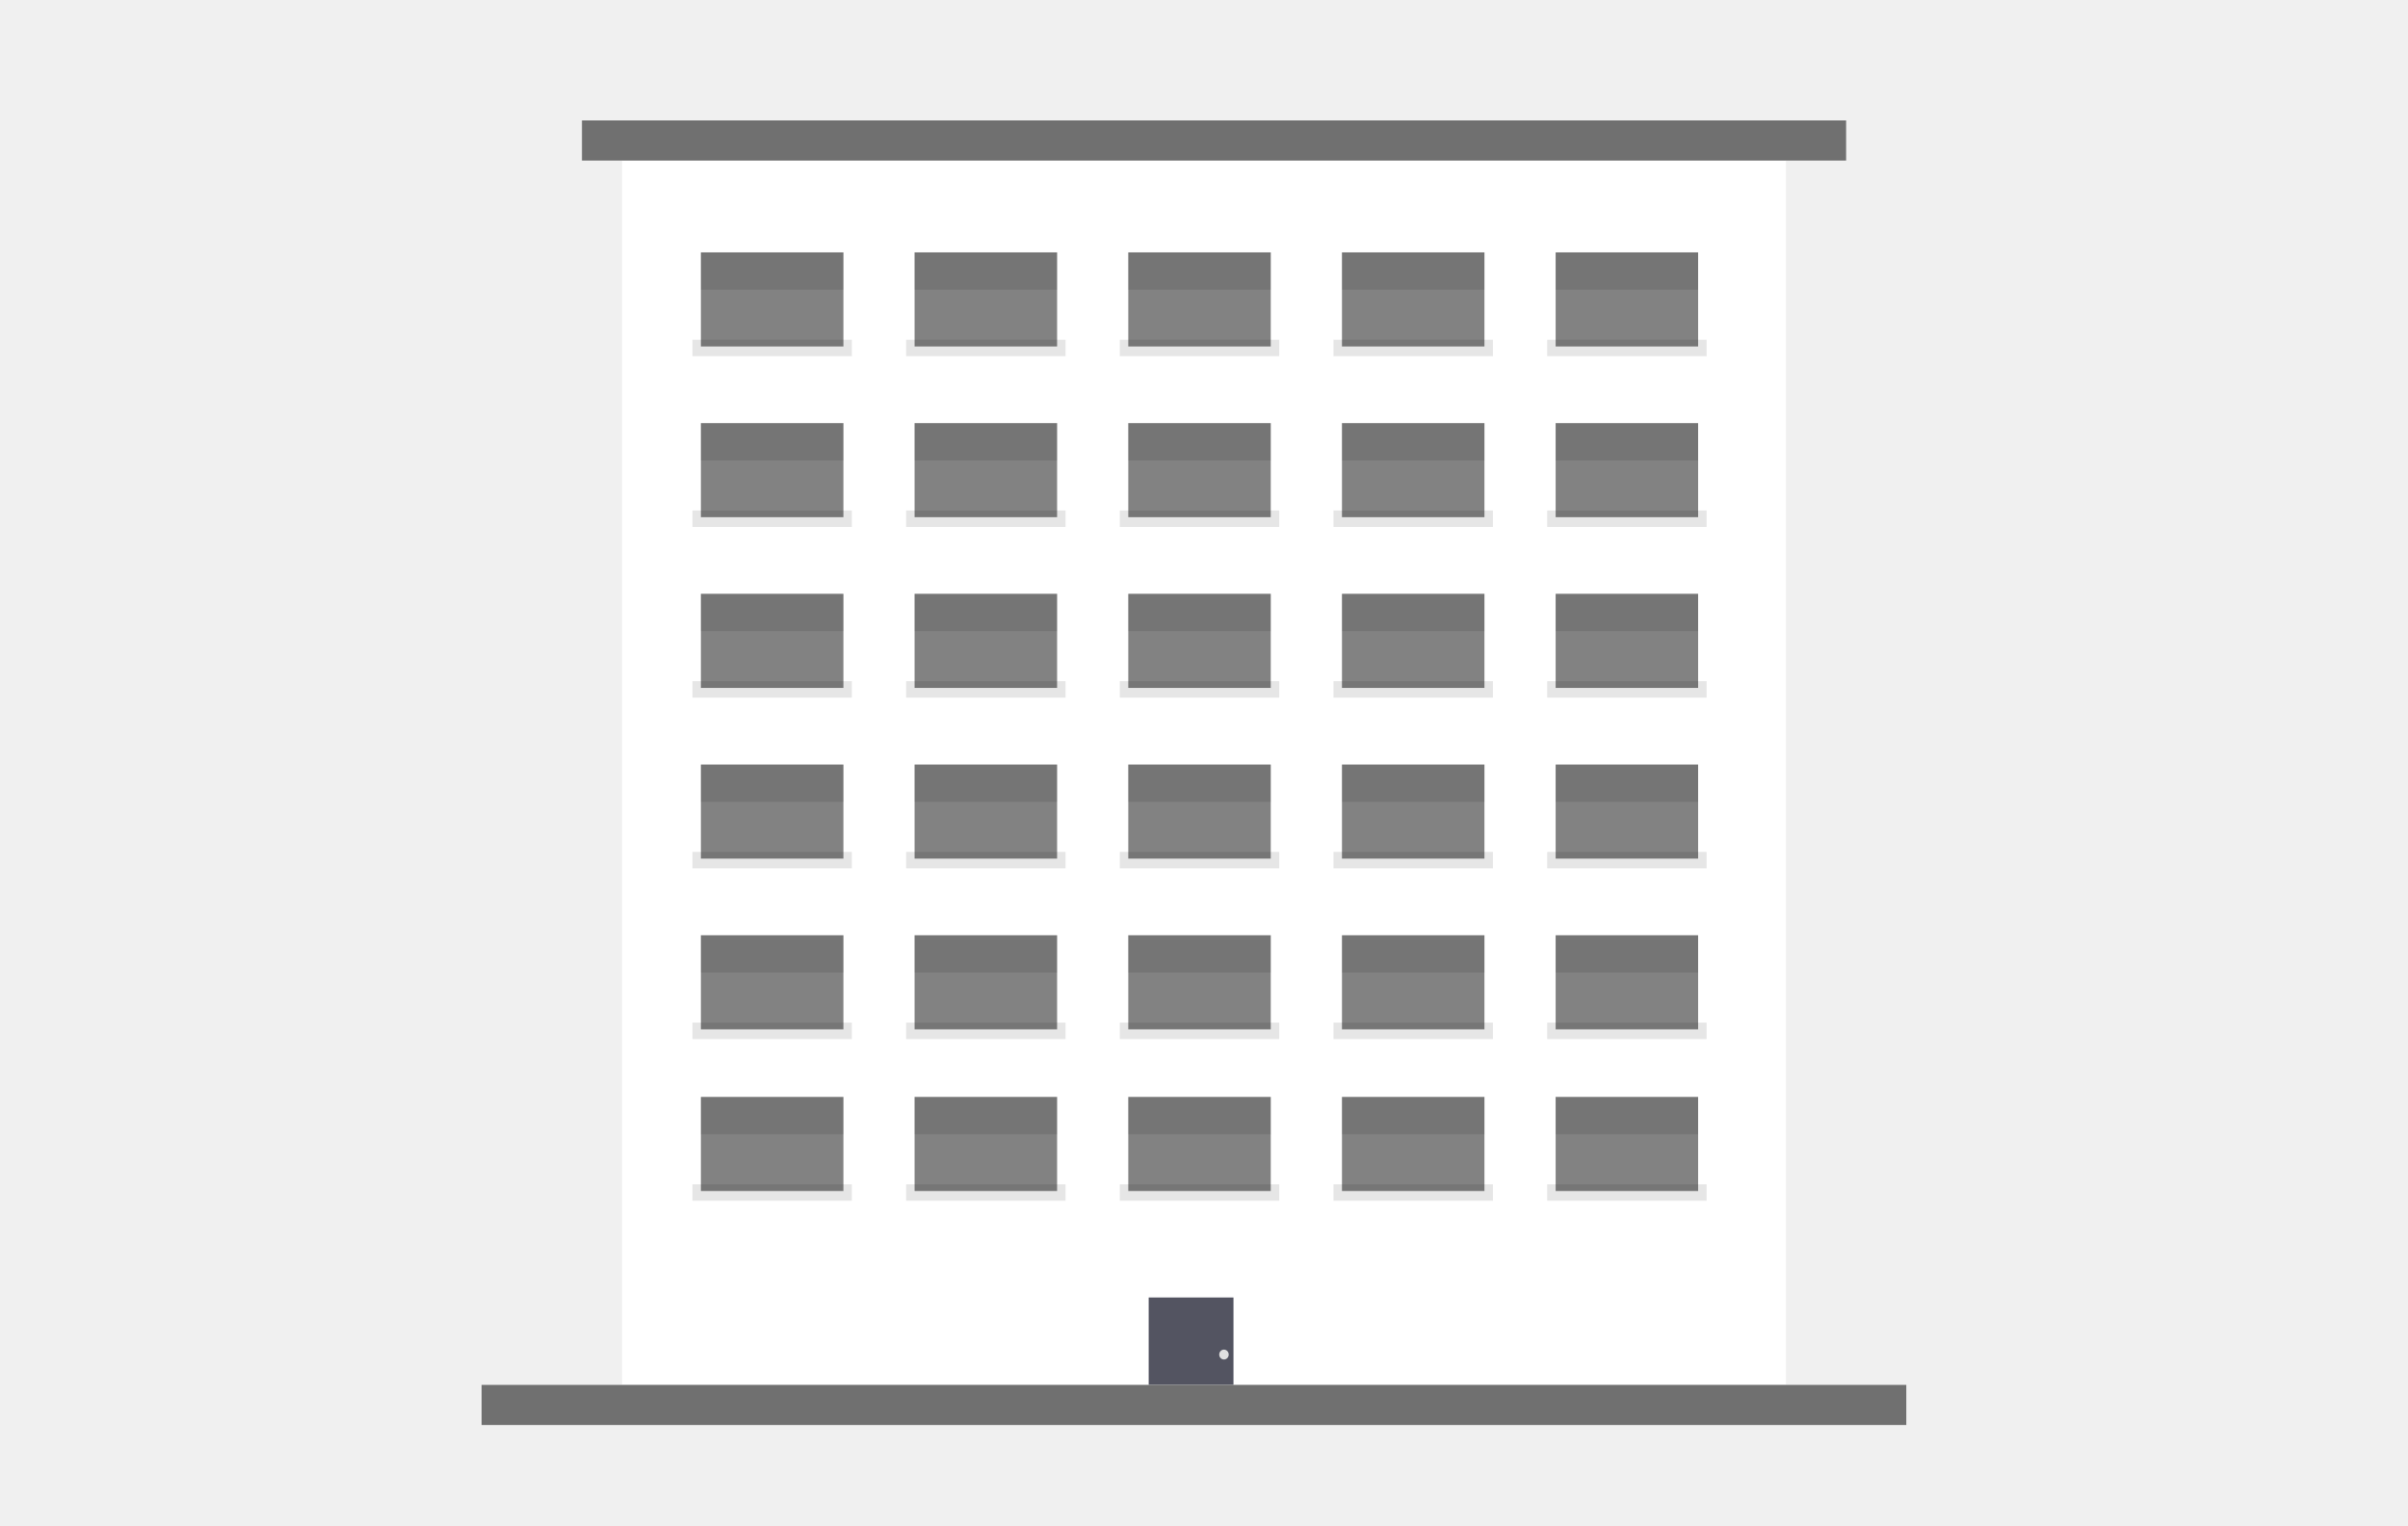
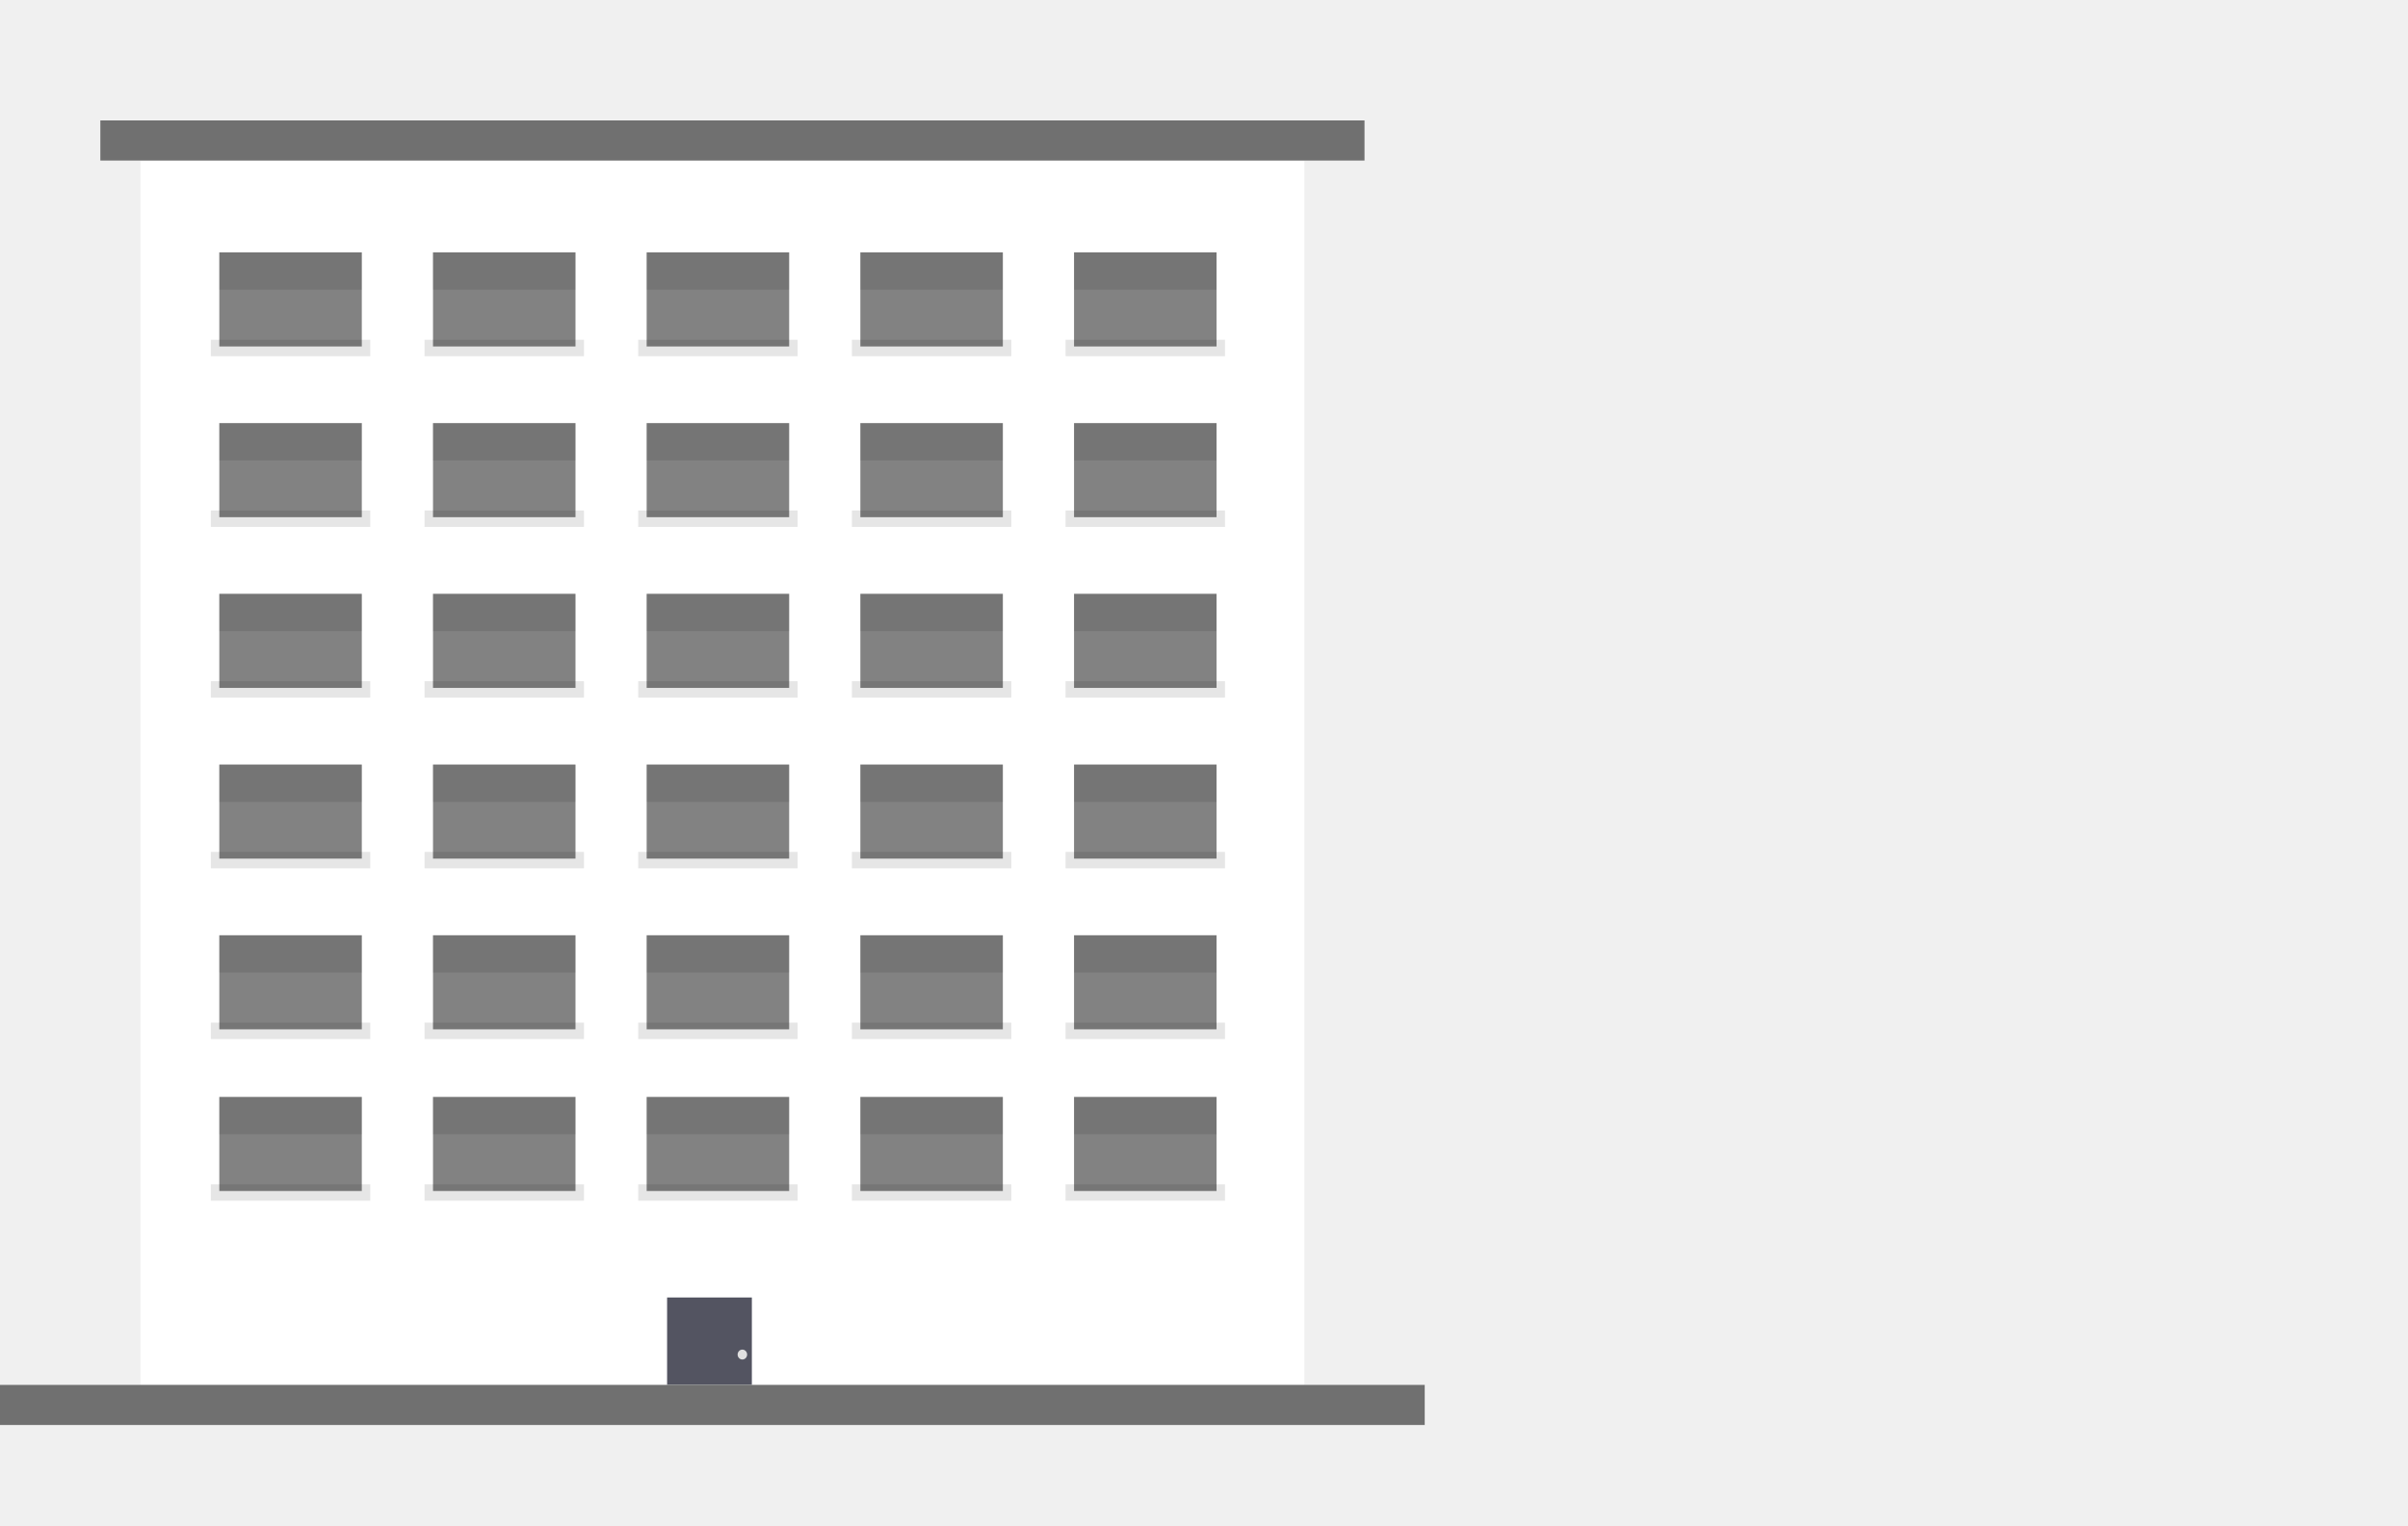
<svg xmlns="http://www.w3.org/2000/svg" width="120" height="76" viewBox="0 0 120 76">
  <defs>
    <clipPath id="clip-building-8">
      <rect width="120" height="76" />
    </clipPath>
  </defs>
  <g id="building-8" clip-path="url(#clip-building-8)">
-     <g id="Group_907" data-name="Group 907" transform="translate(20 -12)">
+     <g id="Group_907" data-name="Group 907" transform="translate(-4 -12)">
      <g id="Group_905" data-name="Group 905" transform="translate(2 1)">
        <g id="Group_871" data-name="Group 871" transform="translate(7 17)">
          <g id="Group_870" data-name="Group 870" transform="translate(0 -1)">
            <g id="Group_869" data-name="Group 869">
              <rect id="Rectangle_501" data-name="Rectangle 501" width="58" height="63.35" transform="translate(2 2)" fill="#fff" />
              <g id="Group_829" data-name="Group 829" transform="translate(28.244 59.646)">
                <g id="Group_732" data-name="Group 732" transform="translate(0 0)">
                  <g id="Group_737" data-name="Group 737">
                    <rect id="Rectangle_331" data-name="Rectangle 331" width="4.224" height="5.689" fill="#535461" />
                    <ellipse id="Ellipse_257" data-name="Ellipse 257" cx="0.237" cy="0.247" rx="0.237" ry="0.247" transform="translate(3.514 2.597)" fill="#e0e0e0" />
                  </g>
                </g>
              </g>
              <g id="Group_830" data-name="Group 830" transform="translate(5.507 7.575)">
                <rect id="Rectangle_332" data-name="Rectangle 332" width="7.945" height="0.819" transform="translate(0 4.353)" opacity="0.1" />
                <rect id="Rectangle_333" data-name="Rectangle 333" width="7.101" height="4.687" transform="translate(0.422 0)" fill="#060606" opacity="0.5" />
                <g id="Group_536" data-name="Group 536" transform="translate(0.422 0)" opacity="0.1">
                  <rect id="Rectangle_335" data-name="Rectangle 335" width="7.101" height="1.86" />
                </g>
              </g>
              <g id="Group_835" data-name="Group 835" transform="translate(16.156 7.575)">
                <rect id="Rectangle_332-2" data-name="Rectangle 332" width="7.945" height="0.819" transform="translate(0 4.353)" opacity="0.1" />
                <rect id="Rectangle_333-2" data-name="Rectangle 333" width="7.101" height="4.687" transform="translate(0.422 0)" fill="#060606" opacity="0.5" />
                <g id="Group_536-2" data-name="Group 536" transform="translate(0.422 0)" opacity="0.1">
                  <rect id="Rectangle_335-2" data-name="Rectangle 335" width="7.101" height="1.86" />
                </g>
              </g>
              <g id="Group_844" data-name="Group 844" transform="translate(26.804 7.575)">
                <rect id="Rectangle_332-3" data-name="Rectangle 332" width="7.945" height="0.819" transform="translate(0 4.353)" opacity="0.1" />
                <rect id="Rectangle_333-3" data-name="Rectangle 333" width="7.101" height="4.687" transform="translate(0.422 0)" fill="#060606" opacity="0.5" />
                <g id="Group_536-3" data-name="Group 536" transform="translate(0.422 0)" opacity="0.1">
                  <rect id="Rectangle_335-3" data-name="Rectangle 335" width="7.101" height="1.86" />
                </g>
              </g>
              <g id="Group_852" data-name="Group 852" transform="translate(37.453 7.575)">
                <rect id="Rectangle_332-4" data-name="Rectangle 332" width="7.945" height="0.819" transform="translate(0 4.353)" opacity="0.1" />
                <rect id="Rectangle_333-4" data-name="Rectangle 333" width="7.101" height="4.687" transform="translate(0.422 0)" fill="#060606" opacity="0.5" />
                <g id="Group_536-4" data-name="Group 536" transform="translate(0.422 0)" opacity="0.1">
                  <rect id="Rectangle_335-4" data-name="Rectangle 335" width="7.101" height="1.86" />
                </g>
              </g>
              <g id="Group_865" data-name="Group 865" transform="translate(48.102 7.575)">
                <rect id="Rectangle_332-5" data-name="Rectangle 332" width="7.945" height="0.819" transform="translate(0 4.353)" opacity="0.1" />
                <rect id="Rectangle_333-5" data-name="Rectangle 333" width="7.101" height="4.687" transform="translate(0.422 0)" fill="#060606" opacity="0.5" />
                <g id="Group_536-5" data-name="Group 536" transform="translate(0.422 0)" opacity="0.1">
                  <rect id="Rectangle_335-5" data-name="Rectangle 335" width="7.101" height="1.86" />
                </g>
              </g>
              <g id="Group_831" data-name="Group 831" transform="translate(5.507 16.081)">
                <rect id="Rectangle_332-6" data-name="Rectangle 332" width="7.945" height="0.819" transform="translate(0 4.353)" opacity="0.1" />
                <rect id="Rectangle_333-6" data-name="Rectangle 333" width="7.101" height="4.687" transform="translate(0.422 0)" fill="#060606" opacity="0.5" />
                <g id="Group_536-6" data-name="Group 536" transform="translate(0.422 0)" opacity="0.1">
                  <rect id="Rectangle_335-6" data-name="Rectangle 335" width="7.101" height="1.86" />
                </g>
              </g>
              <g id="Group_836" data-name="Group 836" transform="translate(16.156 16.081)">
                <rect id="Rectangle_332-7" data-name="Rectangle 332" width="7.945" height="0.819" transform="translate(0 4.353)" opacity="0.1" />
                <rect id="Rectangle_333-7" data-name="Rectangle 333" width="7.101" height="4.687" transform="translate(0.422 0)" fill="#060606" opacity="0.5" />
                <g id="Group_536-7" data-name="Group 536" transform="translate(0.422 0)" opacity="0.1">
                  <rect id="Rectangle_335-7" data-name="Rectangle 335" width="7.101" height="1.86" />
                </g>
              </g>
              <g id="Group_842" data-name="Group 842" transform="translate(26.804 16.081)">
                <rect id="Rectangle_332-8" data-name="Rectangle 332" width="7.945" height="0.819" transform="translate(0 4.353)" opacity="0.1" />
                <rect id="Rectangle_333-8" data-name="Rectangle 333" width="7.101" height="4.687" transform="translate(0.422 0)" fill="#060606" opacity="0.5" />
                <g id="Group_536-8" data-name="Group 536" transform="translate(0.422 0)" opacity="0.1">
                  <rect id="Rectangle_335-8" data-name="Rectangle 335" width="7.101" height="1.86" />
                </g>
              </g>
              <g id="Group_851" data-name="Group 851" transform="translate(37.453 16.081)">
                <rect id="Rectangle_332-9" data-name="Rectangle 332" width="7.945" height="0.819" transform="translate(0 4.353)" opacity="0.1" />
                <rect id="Rectangle_333-9" data-name="Rectangle 333" width="7.101" height="4.687" transform="translate(0.422 0)" fill="#060606" opacity="0.5" />
                <g id="Group_536-9" data-name="Group 536" transform="translate(0.422 0)" opacity="0.1">
                  <rect id="Rectangle_335-9" data-name="Rectangle 335" width="7.101" height="1.86" />
                </g>
              </g>
              <g id="Group_866" data-name="Group 866" transform="translate(48.102 16.081)">
                <rect id="Rectangle_332-10" data-name="Rectangle 332" width="7.945" height="0.819" transform="translate(0 4.353)" opacity="0.1" />
                <rect id="Rectangle_333-10" data-name="Rectangle 333" width="7.101" height="4.687" transform="translate(0.422 0)" fill="#060606" opacity="0.5" />
                <g id="Group_536-10" data-name="Group 536" transform="translate(0.422 0)" opacity="0.1">
                  <rect id="Rectangle_335-10" data-name="Rectangle 335" width="7.101" height="1.86" />
                </g>
              </g>
              <g id="Group_832" data-name="Group 832" transform="translate(5.507 24.587)">
                <rect id="Rectangle_332-11" data-name="Rectangle 332" width="7.945" height="0.819" transform="translate(0 4.353)" opacity="0.1" />
                <rect id="Rectangle_333-11" data-name="Rectangle 333" width="7.101" height="4.687" transform="translate(0.422 0)" fill="#060606" opacity="0.5" />
                <g id="Group_536-11" data-name="Group 536" transform="translate(0.422 0)" opacity="0.1">
                  <rect id="Rectangle_335-11" data-name="Rectangle 335" width="7.101" height="1.86" />
                </g>
              </g>
              <g id="Group_837" data-name="Group 837" transform="translate(16.156 24.587)">
                <rect id="Rectangle_332-12" data-name="Rectangle 332" width="7.945" height="0.819" transform="translate(0 4.353)" opacity="0.1" />
                <rect id="Rectangle_333-12" data-name="Rectangle 333" width="7.101" height="4.687" transform="translate(0.422 0)" fill="#060606" opacity="0.5" />
                <g id="Group_536-12" data-name="Group 536" transform="translate(0.422 0)" opacity="0.1">
                  <rect id="Rectangle_335-12" data-name="Rectangle 335" width="7.101" height="1.86" />
                </g>
              </g>
              <g id="Group_843" data-name="Group 843" transform="translate(26.804 24.587)">
                <rect id="Rectangle_332-13" data-name="Rectangle 332" width="7.945" height="0.819" transform="translate(0 4.353)" opacity="0.1" />
                <rect id="Rectangle_333-13" data-name="Rectangle 333" width="7.101" height="4.687" transform="translate(0.422 0)" fill="#060606" opacity="0.5" />
                <g id="Group_536-13" data-name="Group 536" transform="translate(0.422 0)" opacity="0.1">
                  <rect id="Rectangle_335-13" data-name="Rectangle 335" width="7.101" height="1.86" />
                </g>
              </g>
              <g id="Group_849" data-name="Group 849" transform="translate(37.453 24.587)">
                <rect id="Rectangle_332-14" data-name="Rectangle 332" width="7.945" height="0.819" transform="translate(0 4.353)" opacity="0.1" />
                <rect id="Rectangle_333-14" data-name="Rectangle 333" width="7.101" height="4.687" transform="translate(0.422 0)" fill="#060606" opacity="0.5" />
                <g id="Group_536-14" data-name="Group 536" transform="translate(0.422 0)" opacity="0.1">
                  <rect id="Rectangle_335-14" data-name="Rectangle 335" width="7.101" height="1.86" />
                </g>
              </g>
              <g id="Group_863" data-name="Group 863" transform="translate(48.102 24.587)">
                <rect id="Rectangle_332-15" data-name="Rectangle 332" width="7.945" height="0.819" transform="translate(0 4.353)" opacity="0.1" />
                <rect id="Rectangle_333-15" data-name="Rectangle 333" width="7.101" height="4.687" transform="translate(0.422 0)" fill="#060606" opacity="0.5" />
                <g id="Group_536-15" data-name="Group 536" transform="translate(0.422 0)" opacity="0.1">
                  <rect id="Rectangle_335-15" data-name="Rectangle 335" width="7.101" height="1.86" />
                </g>
              </g>
              <g id="Group_833" data-name="Group 833" transform="translate(5.507 33.093)">
                <rect id="Rectangle_332-16" data-name="Rectangle 332" width="7.945" height="0.819" transform="translate(0 4.353)" opacity="0.1" />
                <rect id="Rectangle_333-16" data-name="Rectangle 333" width="7.101" height="4.687" transform="translate(0.422 0)" fill="#060606" opacity="0.5" />
                <g id="Group_536-16" data-name="Group 536" transform="translate(0.422 0)" opacity="0.1">
                  <rect id="Rectangle_335-16" data-name="Rectangle 335" width="7.101" height="1.86" />
                </g>
              </g>
              <g id="Group_859" data-name="Group 859" transform="translate(5.507 49.654)">
                <rect id="Rectangle_332-17" data-name="Rectangle 332" width="7.945" height="0.819" transform="translate(0 4.353)" opacity="0.1" />
                <rect id="Rectangle_333-17" data-name="Rectangle 333" width="7.101" height="4.687" transform="translate(0.422 0)" fill="#060606" opacity="0.5" />
                <g id="Group_536-17" data-name="Group 536" transform="translate(0.422 0)" opacity="0.1">
                  <rect id="Rectangle_335-17" data-name="Rectangle 335" width="7.101" height="1.86" />
                </g>
              </g>
              <g id="Group_838" data-name="Group 838" transform="translate(16.156 33.093)">
                <rect id="Rectangle_332-18" data-name="Rectangle 332" width="7.945" height="0.819" transform="translate(0 4.353)" opacity="0.1" />
                <rect id="Rectangle_333-18" data-name="Rectangle 333" width="7.101" height="4.687" transform="translate(0.422 0)" fill="#060606" opacity="0.5" />
                <g id="Group_536-18" data-name="Group 536" transform="translate(0.422 0)" opacity="0.1">
                  <rect id="Rectangle_335-18" data-name="Rectangle 335" width="7.101" height="1.86" />
                </g>
              </g>
              <g id="Group_856" data-name="Group 856" transform="translate(16.156 49.654)">
                <rect id="Rectangle_332-19" data-name="Rectangle 332" width="7.945" height="0.819" transform="translate(0 4.353)" opacity="0.1" />
                <rect id="Rectangle_333-19" data-name="Rectangle 333" width="7.101" height="4.687" transform="translate(0.422 0)" fill="#060606" opacity="0.5" />
                <g id="Group_536-19" data-name="Group 536" transform="translate(0.422 0)" opacity="0.1">
                  <rect id="Rectangle_335-19" data-name="Rectangle 335" width="7.101" height="1.86" />
                </g>
              </g>
              <g id="Group_841" data-name="Group 841" transform="translate(26.804 33.093)">
                <rect id="Rectangle_332-20" data-name="Rectangle 332" width="7.945" height="0.819" transform="translate(0 4.353)" opacity="0.1" />
                <rect id="Rectangle_333-20" data-name="Rectangle 333" width="7.101" height="4.687" transform="translate(0.422 0)" fill="#060606" opacity="0.5" />
                <g id="Group_536-20" data-name="Group 536" transform="translate(0.422 0)" opacity="0.1">
                  <rect id="Rectangle_335-20" data-name="Rectangle 335" width="7.101" height="1.86" />
                </g>
              </g>
              <g id="Group_857" data-name="Group 857" transform="translate(26.804 49.654)">
                <rect id="Rectangle_332-21" data-name="Rectangle 332" width="7.945" height="0.819" transform="translate(0 4.353)" opacity="0.1" />
                <rect id="Rectangle_333-21" data-name="Rectangle 333" width="7.101" height="4.687" transform="translate(0.422 0)" fill="#060606" opacity="0.5" />
                <g id="Group_536-21" data-name="Group 536" transform="translate(0.422 0)" opacity="0.1">
                  <rect id="Rectangle_335-21" data-name="Rectangle 335" width="7.101" height="1.86" />
                </g>
              </g>
              <g id="Group_850" data-name="Group 850" transform="translate(37.453 33.093)">
                <rect id="Rectangle_332-22" data-name="Rectangle 332" width="7.945" height="0.819" transform="translate(0 4.353)" opacity="0.1" />
                <rect id="Rectangle_333-22" data-name="Rectangle 333" width="7.101" height="4.687" transform="translate(0.422 0)" fill="#060606" opacity="0.5" />
                <g id="Group_536-22" data-name="Group 536" transform="translate(0.422 0)" opacity="0.1">
                  <rect id="Rectangle_335-22" data-name="Rectangle 335" width="7.101" height="1.86" />
                </g>
              </g>
              <g id="Group_864" data-name="Group 864" transform="translate(48.102 33.093)">
                <rect id="Rectangle_332-23" data-name="Rectangle 332" width="7.945" height="0.819" transform="translate(0 4.353)" opacity="0.1" />
                <rect id="Rectangle_333-23" data-name="Rectangle 333" width="7.101" height="4.687" transform="translate(0.422 0)" fill="#060606" opacity="0.5" />
                <g id="Group_536-23" data-name="Group 536" transform="translate(0.422 0)" opacity="0.1">
                  <rect id="Rectangle_335-23" data-name="Rectangle 335" width="7.101" height="1.86" />
                </g>
              </g>
              <g id="Group_858" data-name="Group 858" transform="translate(37.453 49.654)">
                <rect id="Rectangle_332-24" data-name="Rectangle 332" width="7.945" height="0.819" transform="translate(0 4.353)" opacity="0.1" />
                <rect id="Rectangle_333-24" data-name="Rectangle 333" width="7.101" height="4.687" transform="translate(0.422 0)" fill="#060606" opacity="0.5" />
                <g id="Group_536-24" data-name="Group 536" transform="translate(0.422 0)" opacity="0.1">
                  <rect id="Rectangle_335-24" data-name="Rectangle 335" width="7.101" height="1.86" />
                </g>
              </g>
              <g id="Group_861" data-name="Group 861" transform="translate(48.102 49.654)">
                <rect id="Rectangle_332-25" data-name="Rectangle 332" width="7.945" height="0.819" transform="translate(0 4.353)" opacity="0.1" />
                <rect id="Rectangle_333-25" data-name="Rectangle 333" width="7.101" height="4.687" transform="translate(0.422 0)" fill="#060606" opacity="0.5" />
                <g id="Group_536-25" data-name="Group 536" transform="translate(0.422 0)" opacity="0.1">
                  <rect id="Rectangle_335-25" data-name="Rectangle 335" width="7.101" height="1.86" />
                </g>
              </g>
              <g id="Group_834" data-name="Group 834" transform="translate(5.507 41.599)">
                <rect id="Rectangle_332-26" data-name="Rectangle 332" width="7.945" height="0.819" transform="translate(0 4.353)" opacity="0.1" />
                <rect id="Rectangle_333-26" data-name="Rectangle 333" width="7.101" height="4.687" transform="translate(0.422 0)" fill="#060606" opacity="0.5" />
                <g id="Group_536-26" data-name="Group 536" transform="translate(0.422 0)" opacity="0.1">
                  <rect id="Rectangle_335-26" data-name="Rectangle 335" width="7.101" height="1.86" />
                </g>
              </g>
              <g id="Group_839" data-name="Group 839" transform="translate(16.156 41.599)">
                <rect id="Rectangle_332-27" data-name="Rectangle 332" width="7.945" height="0.819" transform="translate(0 4.353)" opacity="0.1" />
                <rect id="Rectangle_333-27" data-name="Rectangle 333" width="7.101" height="4.687" transform="translate(0.422 0)" fill="#060606" opacity="0.5" />
                <g id="Group_536-27" data-name="Group 536" transform="translate(0.422 0)" opacity="0.1">
                  <rect id="Rectangle_335-27" data-name="Rectangle 335" width="7.101" height="1.86" />
                </g>
              </g>
              <g id="Group_840" data-name="Group 840" transform="translate(26.804 41.599)">
                <rect id="Rectangle_332-28" data-name="Rectangle 332" width="7.945" height="0.819" transform="translate(0 4.353)" opacity="0.1" />
                <rect id="Rectangle_333-28" data-name="Rectangle 333" width="7.101" height="4.687" transform="translate(0.422 0)" fill="#060606" opacity="0.5" />
                <g id="Group_536-28" data-name="Group 536" transform="translate(0.422 0)" opacity="0.1">
                  <rect id="Rectangle_335-28" data-name="Rectangle 335" width="7.101" height="1.86" />
                </g>
              </g>
              <g id="Group_848" data-name="Group 848" transform="translate(37.453 41.599)">
                <rect id="Rectangle_332-29" data-name="Rectangle 332" width="7.945" height="0.819" transform="translate(0 4.353)" opacity="0.1" />
                <rect id="Rectangle_333-29" data-name="Rectangle 333" width="7.101" height="4.687" transform="translate(0.422 0)" fill="#060606" opacity="0.5" />
                <g id="Group_536-29" data-name="Group 536" transform="translate(0.422 0)" opacity="0.1">
                  <rect id="Rectangle_335-29" data-name="Rectangle 335" width="7.101" height="1.86" />
                </g>
              </g>
              <g id="Group_862" data-name="Group 862" transform="translate(48.102 41.599)">
                <rect id="Rectangle_332-30" data-name="Rectangle 332" width="7.945" height="0.819" transform="translate(0 4.353)" opacity="0.1" />
                <rect id="Rectangle_333-30" data-name="Rectangle 333" width="7.101" height="4.687" transform="translate(0.422 0)" fill="#060606" opacity="0.5" />
                <g id="Group_536-30" data-name="Group 536" transform="translate(0.422 0)" opacity="0.1">
                  <rect id="Rectangle_335-30" data-name="Rectangle 335" width="7.101" height="1.86" />
                </g>
              </g>
            </g>
          </g>
          <g id="Rectangle_502" data-name="Rectangle 502" fill="#fff" stroke="#707070" stroke-width="1">
            <rect width="63" height="2" stroke="none" />
            <rect x="0.5" y="0.5" width="62" height="1" fill="none" />
          </g>
        </g>
      </g>
    </g>
-     <g id="Rectangle_508" data-name="Rectangle 508" transform="translate(24 69)" fill="#fff" stroke="#707070" stroke-width="1">
+     <g id="Rectangle_508" data-name="Rectangle 508" transform="translate(0 69)" fill="#fff" stroke="#707070" stroke-width="1">
      <rect width="71" height="2" stroke="none" />
      <rect x="0.5" y="0.5" width="70" height="1" fill="none" />
    </g>
  </g>
</svg>
